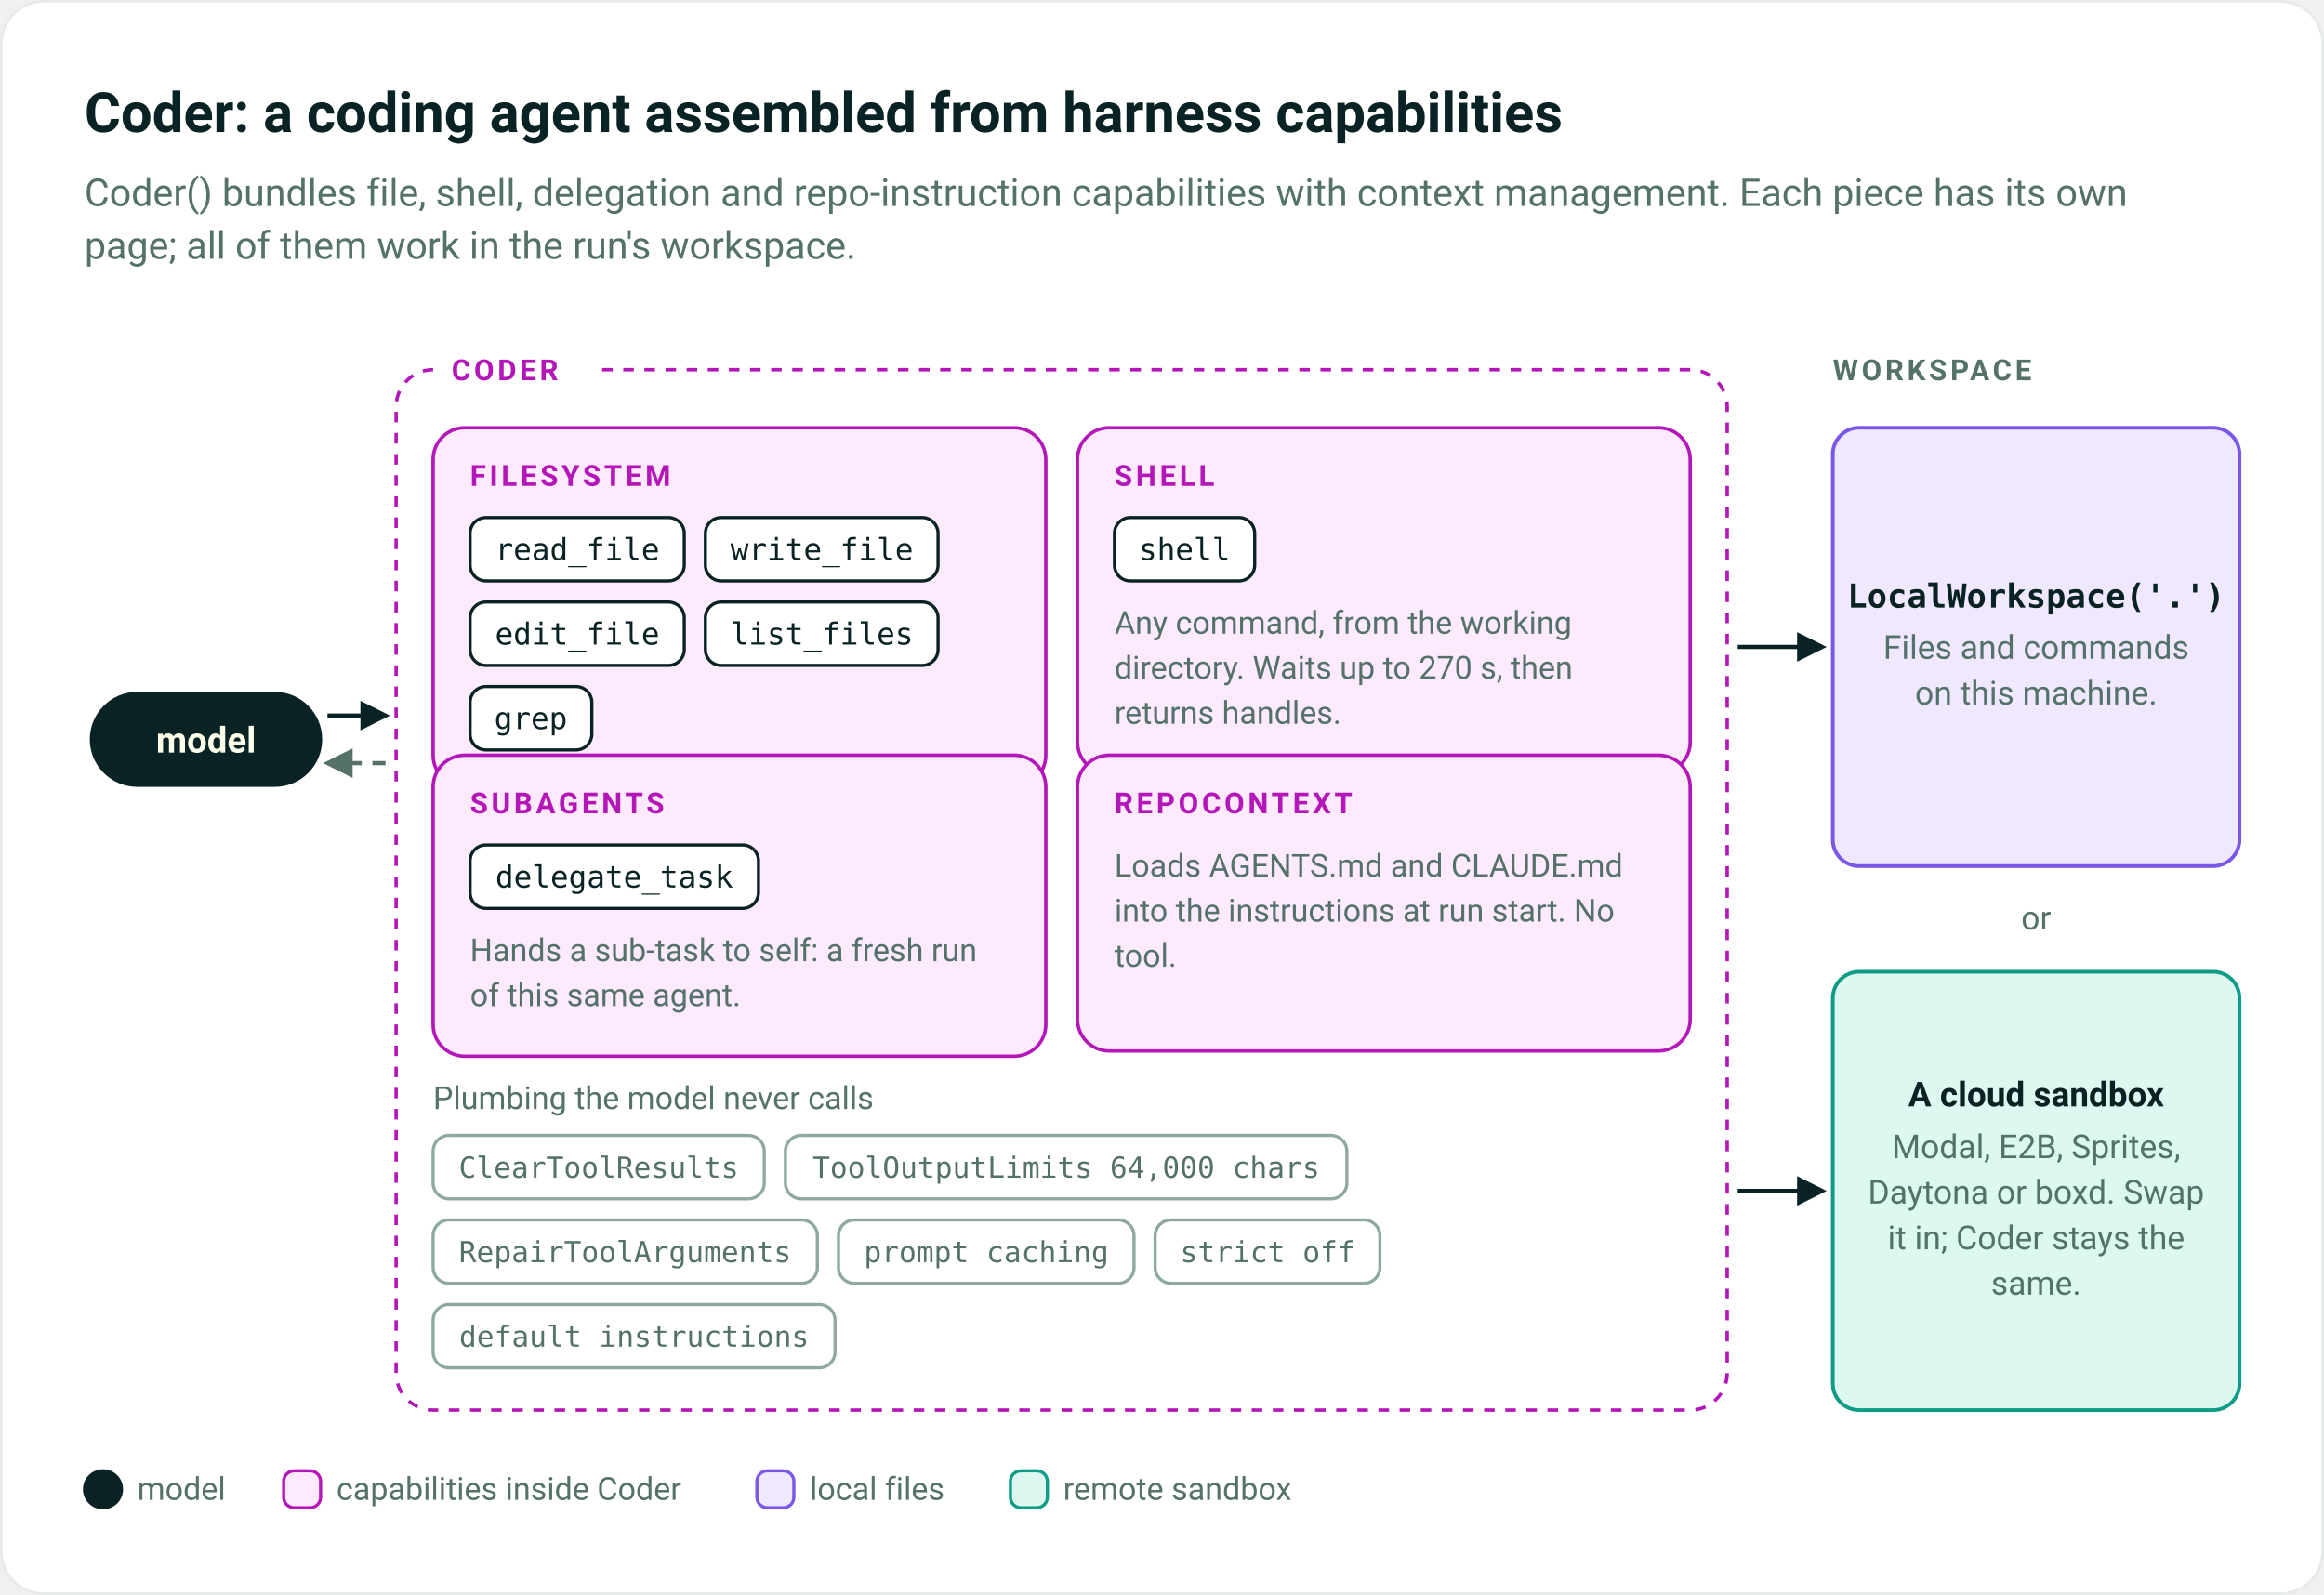
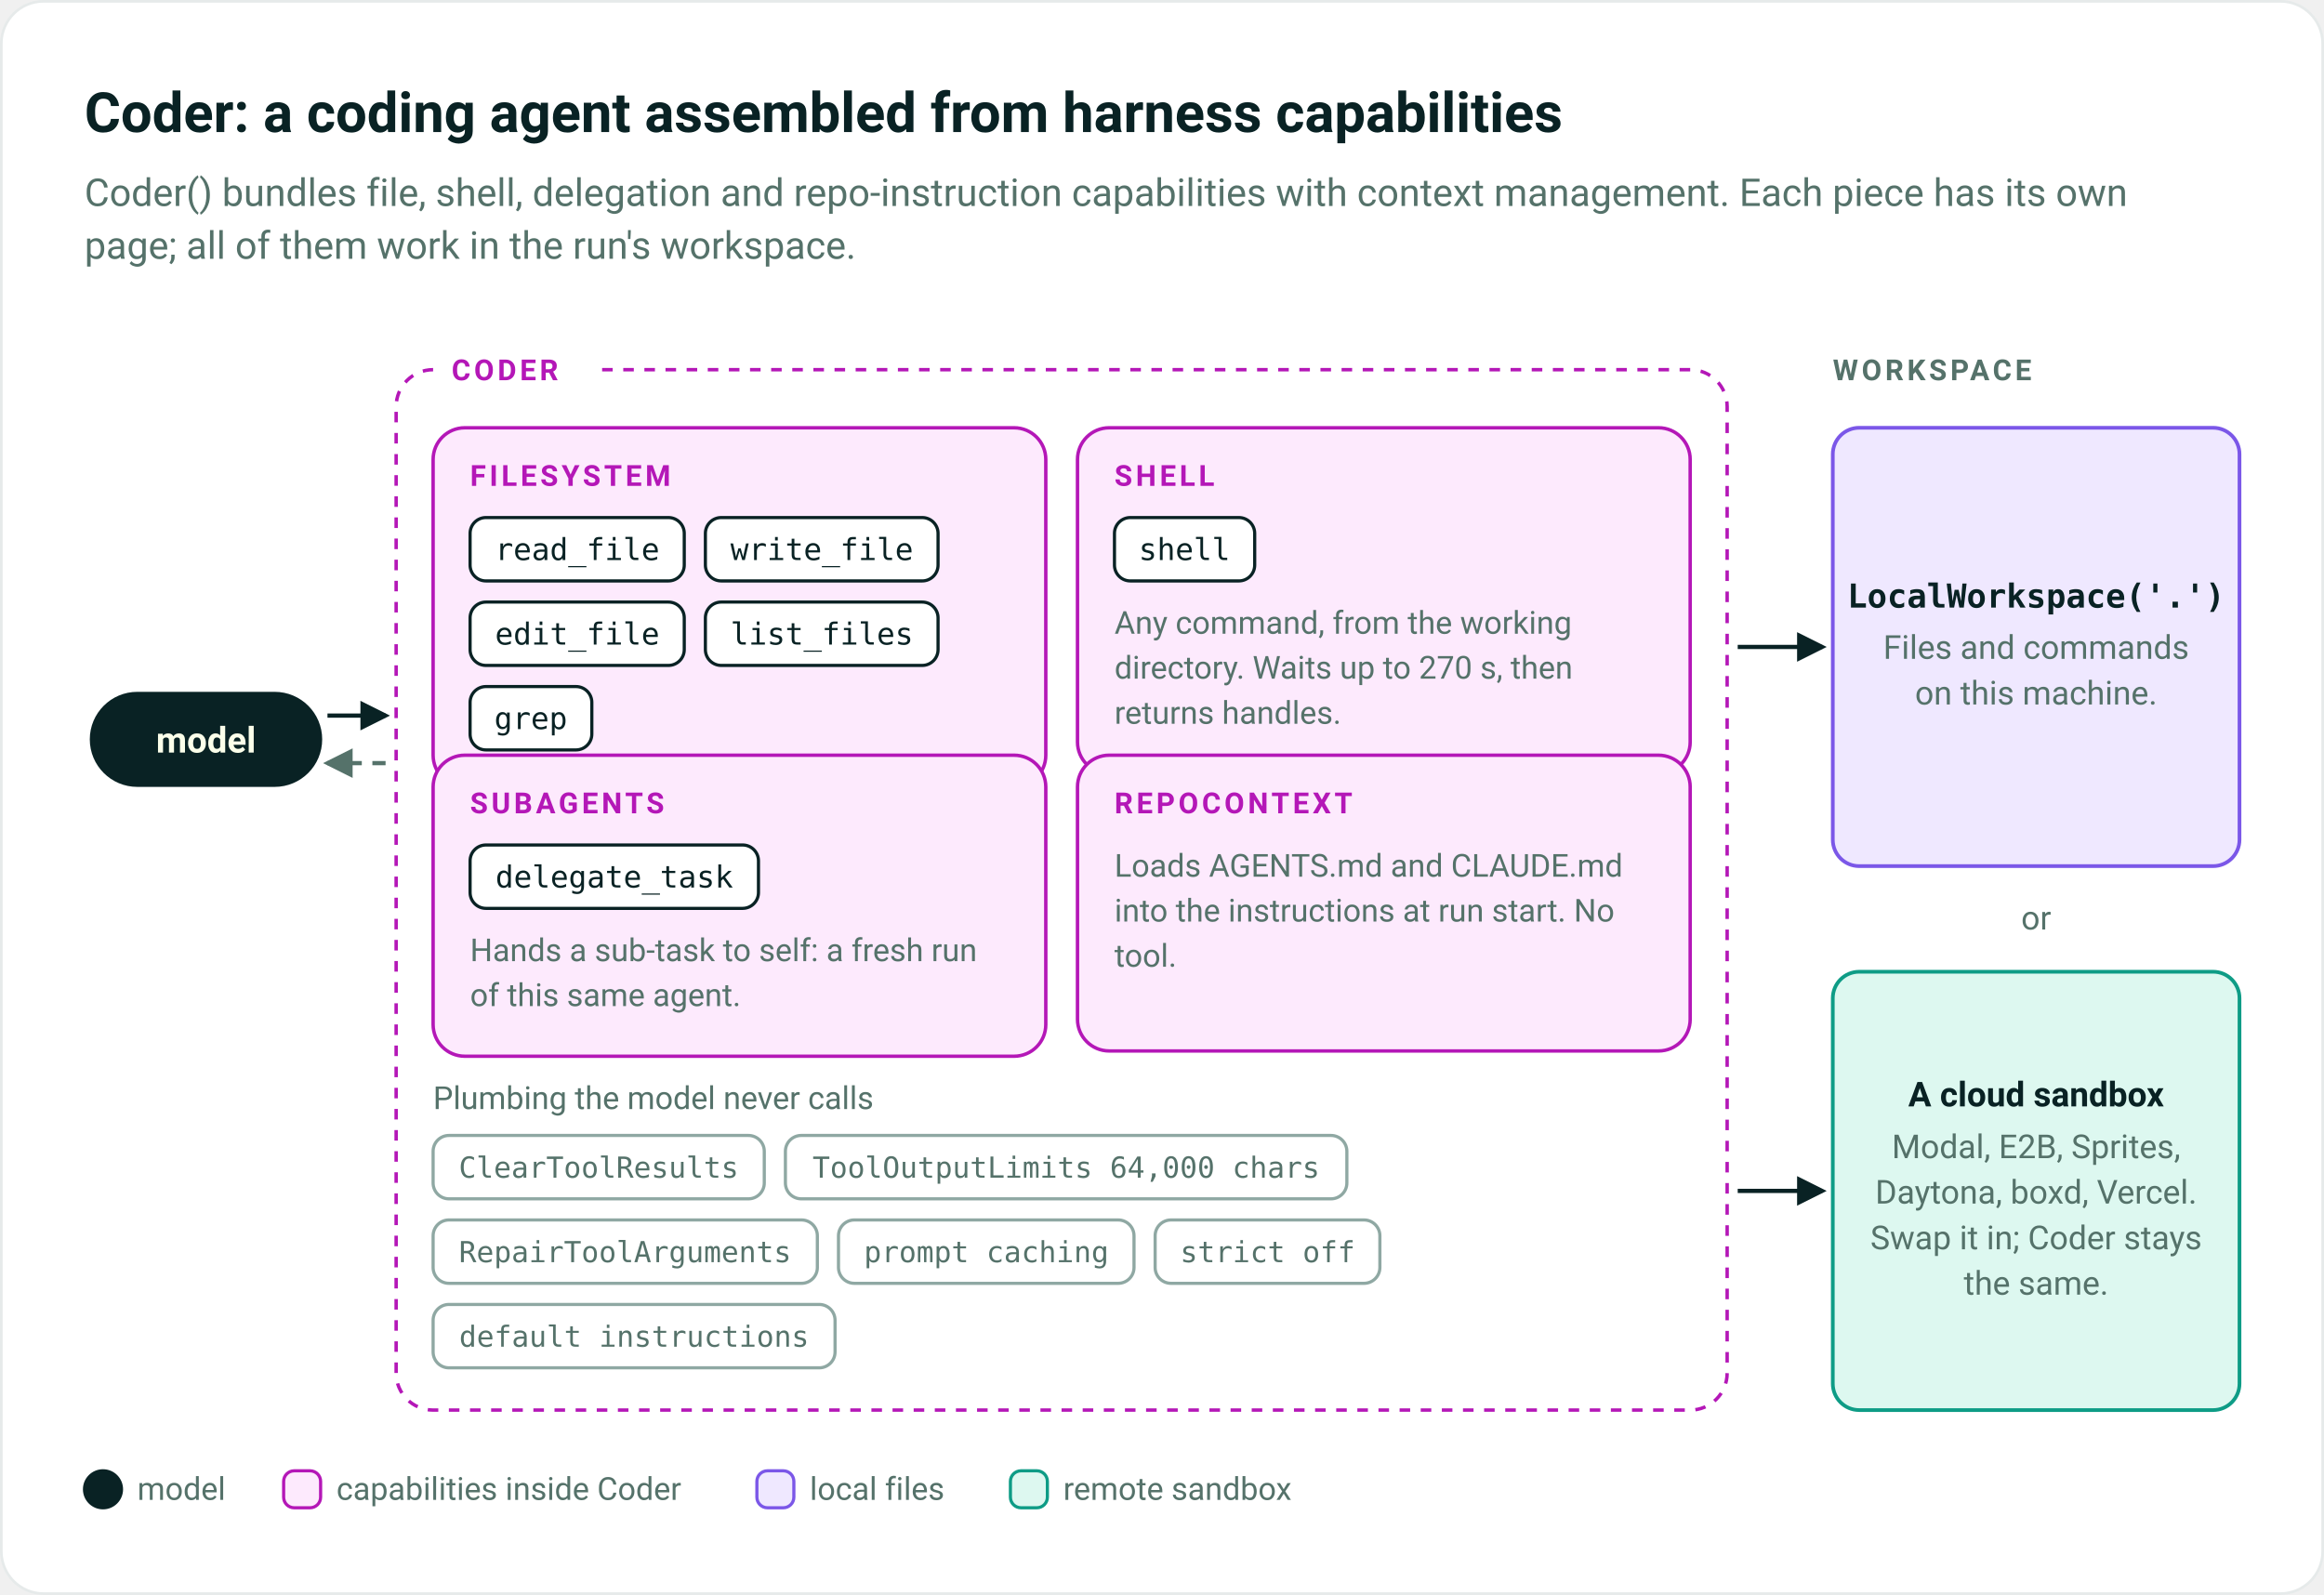
<svg xmlns="http://www.w3.org/2000/svg" width="880" height="604" viewBox="0 0 880 604" role="img" aria-labelledby="t d">
  <defs>
    <marker id="ai" viewBox="0 0 10 10" refX="8.5" refY="5" markerWidth="7" markerHeight="7" orient="auto-start-reverse">
      <path d="M0 0L10 5L0 10z" fill="#092224" />
    </marker>
    <marker id="am" viewBox="0 0 10 10" refX="8.5" refY="5" markerWidth="7" markerHeight="7" orient="auto-start-reverse">
      <path d="M0 0L10 5L0 10z" fill="#55726A" />
    </marker>
    <marker id="al" viewBox="0 0 10 10" refX="8.5" refY="5" markerWidth="7" markerHeight="7" orient="auto-start-reverse">
      <path d="M0 0L10 5L0 10z" fill="#B417B7" />
    </marker>
    <marker id="al2" viewBox="0 0 10 10" refX="8.5" refY="5" markerWidth="7" markerHeight="7" orient="auto-start-reverse">
      <path d="M0 0L10 5L0 10z" fill="#E520E9" />
    </marker>
    <marker id="ap" viewBox="0 0 10 10" refX="8.5" refY="5" markerWidth="7" markerHeight="7" orient="auto-start-reverse">
      <path d="M0 0L10 5L0 10z" fill="#7B57E8" />
    </marker>
    <marker id="aa" viewBox="0 0 10 10" refX="8.5" refY="5" markerWidth="7" markerHeight="7" orient="auto-start-reverse">
      <path d="M0 0L10 5L0 10z" fill="#0E9C86" />
    </marker>
    <marker id="ac" viewBox="0 0 10 10" refX="8.5" refY="5" markerWidth="7" markerHeight="7" orient="auto-start-reverse">
      <path d="M0 0L10 5L0 10z" fill="#E5533D" />
    </marker>
    <marker id="af" viewBox="0 0 10 10" refX="8.5" refY="5" markerWidth="7" markerHeight="7" orient="auto-start-reverse">
      <path d="M0 0L10 5L0 10z" fill="#8FA8A3" />
    </marker>
    <marker id="ao" viewBox="0 0 10 10" refX="8.5" refY="5" markerWidth="7" markerHeight="7" orient="auto-start-reverse">
      <path d="M0 0L10 5L0 10z" fill="#97998B" />
    </marker>
  </defs>
  <rect x="0.5" y="0.5" width="879" height="603" rx="16" fill="#FFFFFF" stroke="#E6EAEA" />
  <text x="32" y="50" font-size="21" fill="#092224" text-anchor="start" font-weight="700" font-family="ui-sans-serif, system-ui, -apple-system, 'Segoe UI', Roboto, Helvetica, Arial, sans-serif">Coder: a coding agent assembled from harness capabilities</text>
  <text x="32" y="78" font-size="14.5" fill="#55726A" text-anchor="start" font-weight="400" font-family="ui-sans-serif, system-ui, -apple-system, 'Segoe UI', Roboto, Helvetica, Arial, sans-serif">Coder() bundles file, shell, delegation and repo-instruction capabilities with context management. Each piece has its own</text>
  <text x="32" y="98" font-size="14.5" fill="#55726A" text-anchor="start" font-weight="400" font-family="ui-sans-serif, system-ui, -apple-system, 'Segoe UI', Roboto, Helvetica, Arial, sans-serif">page; all of them work in the run's workspace.</text>
  <rect x="164" y="162" width="232" height="136" rx="12" fill="#FDEAFD" stroke="#B417B7" stroke-width="1.3" />
  <text letter-spacing="1.3" x="178" y="184" font-size="11" fill="#B417B7" text-anchor="start" font-weight="700" font-family="ui-sans-serif, system-ui, -apple-system, 'Segoe UI', Roboto, Helvetica, Arial, sans-serif">FILESYSTEM</text>
  <rect x="178" y="196" width="81.1" height="24" rx="6" fill="#FFFFFF" stroke="#092224" stroke-width="1.2" />
  <text x="218.6" y="212.1" font-size="11.5" fill="#092224" text-anchor="middle" font-weight="500" font-family="ui-monospace, 'SF Mono', Menlo, Consolas, monospace">read_file</text>
  <rect x="267.1" y="196" width="88.1" height="24" rx="6" fill="#FFFFFF" stroke="#092224" stroke-width="1.2" />
  <text x="311.2" y="212.1" font-size="11.5" fill="#092224" text-anchor="middle" font-weight="500" font-family="ui-monospace, 'SF Mono', Menlo, Consolas, monospace">write_file</text>
  <rect x="178" y="228" width="81.1" height="24" rx="6" fill="#FFFFFF" stroke="#092224" stroke-width="1.2" />
  <text x="218.6" y="244.1" font-size="11.5" fill="#092224" text-anchor="middle" font-weight="500" font-family="ui-monospace, 'SF Mono', Menlo, Consolas, monospace">edit_file</text>
  <rect x="267.1" y="228" width="88.1" height="24" rx="6" fill="#FFFFFF" stroke="#092224" stroke-width="1.2" />
  <text x="311.2" y="244.1" font-size="11.5" fill="#092224" text-anchor="middle" font-weight="500" font-family="ui-monospace, 'SF Mono', Menlo, Consolas, monospace">list_files</text>
  <rect x="178" y="260" width="46.1" height="24" rx="6" fill="#FFFFFF" stroke="#092224" stroke-width="1.2" />
  <text x="201" y="276.1" font-size="11.5" fill="#092224" text-anchor="middle" font-weight="500" font-family="ui-monospace, 'SF Mono', Menlo, Consolas, monospace">grep</text>
  <rect x="408" y="162" width="232" height="131" rx="12" fill="#FDEAFD" stroke="#B417B7" stroke-width="1.3" />
  <text letter-spacing="1.3" x="422" y="184" font-size="11" fill="#B417B7" text-anchor="start" font-weight="700" font-family="ui-sans-serif, system-ui, -apple-system, 'Segoe UI', Roboto, Helvetica, Arial, sans-serif">SHELL</text>
  <rect x="422" y="196" width="53.1" height="24" rx="6" fill="#FFFFFF" stroke="#092224" stroke-width="1.2" />
  <text x="448.5" y="212.1" font-size="11.5" fill="#092224" text-anchor="middle" font-weight="500" font-family="ui-monospace, 'SF Mono', Menlo, Consolas, monospace">shell</text>
  <text x="422" y="240" font-size="12" fill="#55726A" text-anchor="start" font-weight="400" font-family="ui-sans-serif, system-ui, -apple-system, 'Segoe UI', Roboto, Helvetica, Arial, sans-serif">Any command, from the working</text>
  <text x="422" y="257" font-size="12" fill="#55726A" text-anchor="start" font-weight="400" font-family="ui-sans-serif, system-ui, -apple-system, 'Segoe UI', Roboto, Helvetica, Arial, sans-serif">directory. Waits up to 270 s, then</text>
  <text x="422" y="274.1" font-size="12" fill="#55726A" text-anchor="start" font-weight="400" font-family="ui-sans-serif, system-ui, -apple-system, 'Segoe UI', Roboto, Helvetica, Arial, sans-serif">returns handles.</text>
  <rect x="164" y="286" width="232" height="114" rx="12" fill="#FDEAFD" stroke="#B417B7" stroke-width="1.3" />
  <text letter-spacing="1.3" x="178" y="308" font-size="11" fill="#B417B7" text-anchor="start" font-weight="700" font-family="ui-sans-serif, system-ui, -apple-system, 'Segoe UI', Roboto, Helvetica, Arial, sans-serif">SUBAGENTS</text>
  <rect x="178" y="320" width="109.2" height="24" rx="6" fill="#FFFFFF" stroke="#092224" stroke-width="1.2" />
  <text x="232.6" y="336.1" font-size="11.5" fill="#092224" text-anchor="middle" font-weight="500" font-family="ui-monospace, 'SF Mono', Menlo, Consolas, monospace">delegate_task</text>
  <text x="178" y="364" font-size="12" fill="#55726A" text-anchor="start" font-weight="400" font-family="ui-sans-serif, system-ui, -apple-system, 'Segoe UI', Roboto, Helvetica, Arial, sans-serif">Hands a sub-task to self: a fresh run</text>
  <text x="178" y="381" font-size="12" fill="#55726A" text-anchor="start" font-weight="400" font-family="ui-sans-serif, system-ui, -apple-system, 'Segoe UI', Roboto, Helvetica, Arial, sans-serif">of this same agent.</text>
  <rect x="408" y="286" width="232" height="112" rx="12" fill="#FDEAFD" stroke="#B417B7" stroke-width="1.3" />
  <text letter-spacing="1.3" x="422" y="308" font-size="11" fill="#B417B7" text-anchor="start" font-weight="700" font-family="ui-sans-serif, system-ui, -apple-system, 'Segoe UI', Roboto, Helvetica, Arial, sans-serif">REPOCONTEXT</text>
  <text x="422" y="332" font-size="12" fill="#55726A" text-anchor="start" font-weight="400" font-family="ui-sans-serif, system-ui, -apple-system, 'Segoe UI', Roboto, Helvetica, Arial, sans-serif">Loads AGENTS.md and CLAUDE.md</text>
  <text x="422" y="349" font-size="12" fill="#55726A" text-anchor="start" font-weight="400" font-family="ui-sans-serif, system-ui, -apple-system, 'Segoe UI', Roboto, Helvetica, Arial, sans-serif">into the instructions at run start. No</text>
  <text x="422" y="366.1" font-size="12" fill="#55726A" text-anchor="start" font-weight="400" font-family="ui-sans-serif, system-ui, -apple-system, 'Segoe UI', Roboto, Helvetica, Arial, sans-serif">tool.</text>
  <text x="164" y="420" font-size="12" fill="#55726A" text-anchor="start" font-weight="400" font-family="ui-sans-serif, system-ui, -apple-system, 'Segoe UI', Roboto, Helvetica, Arial, sans-serif">Plumbing the model never calls</text>
  <rect x="164" y="430" width="125.4" height="24" rx="6" fill="#FFFFFF" stroke="#8FA8A3" stroke-width="1.2" />
  <text x="226.7" y="446" font-size="11" fill="#55726A" text-anchor="middle" font-weight="500" font-family="ui-monospace, 'SF Mono', Menlo, Consolas, monospace">ClearToolResults</text>
  <rect x="297.4" y="430" width="212.6" height="24" rx="6" fill="#FFFFFF" stroke="#8FA8A3" stroke-width="1.2" />
  <text x="403.7" y="446" font-size="11" fill="#55726A" text-anchor="middle" font-weight="500" font-family="ui-monospace, 'SF Mono', Menlo, Consolas, monospace">ToolOutputLimits 64,000 chars</text>
  <rect x="164" y="462" width="145.5" height="24" rx="6" fill="#FFFFFF" stroke="#8FA8A3" stroke-width="1.2" />
  <text x="236.7" y="478" font-size="11" fill="#55726A" text-anchor="middle" font-weight="500" font-family="ui-monospace, 'SF Mono', Menlo, Consolas, monospace">RepairToolArguments</text>
  <rect x="317.5" y="462" width="111.9" height="24" rx="6" fill="#FFFFFF" stroke="#8FA8A3" stroke-width="1.2" />
  <text x="373.5" y="478" font-size="11" fill="#55726A" text-anchor="middle" font-weight="500" font-family="ui-monospace, 'SF Mono', Menlo, Consolas, monospace">prompt caching</text>
  <rect x="437.4" y="462" width="85.1" height="24" rx="6" fill="#FFFFFF" stroke="#8FA8A3" stroke-width="1.2" />
  <text x="480" y="478" font-size="11" fill="#55726A" text-anchor="middle" font-weight="500" font-family="ui-monospace, 'SF Mono', Menlo, Consolas, monospace">strict off</text>
  <rect x="164" y="494" width="152.2" height="24" rx="6" fill="#FFFFFF" stroke="#8FA8A3" stroke-width="1.2" />
  <text x="240.1" y="510" font-size="11" fill="#55726A" text-anchor="middle" font-weight="500" font-family="ui-monospace, 'SF Mono', Menlo, Consolas, monospace">default instructions</text>
  <rect x="150" y="140" width="504" height="394" rx="14" fill="none" stroke="#B417B7" stroke-width="1.3" stroke-dasharray="4 4" />
  <rect x="164" y="132" width="61.5" height="16" rx="4" fill="#FFFFFF" />
  <text letter-spacing="1.3" x="171" y="144" font-size="11" fill="#B417B7" text-anchor="start" font-weight="700" font-family="ui-sans-serif, system-ui, -apple-system, 'Segoe UI', Roboto, Helvetica, Arial, sans-serif">CODER</text>
  <rect x="34" y="262" width="88" height="36" rx="18" fill="#092224" />
  <text x="78" y="285" font-size="13.5" fill="#FBFFEA" text-anchor="middle" font-weight="700" font-family="ui-sans-serif, system-ui, -apple-system, 'Segoe UI', Roboto, Helvetica, Arial, sans-serif">model</text>
  <line x1="124" y1="271" x2="146" y2="271" stroke="#092224" stroke-width="1.6" marker-end="url(#ai)" />
  <line x1="146" y1="289" x2="124" y2="289" stroke="#55726A" stroke-width="1.6" stroke-dasharray="5 4" marker-end="url(#am)" />
  <text letter-spacing="1.3" x="694" y="144" font-size="11" fill="#55726A" text-anchor="start" font-weight="700" font-family="ui-sans-serif, system-ui, -apple-system, 'Segoe UI', Roboto, Helvetica, Arial, sans-serif">WORKSPACE</text>
  <rect x="694" y="162" width="154" height="166" rx="10" fill="#EFE8FF" stroke="#7B57E8" stroke-width="1.4" />
  <text x="771" y="230.1" font-size="12.5" fill="#092224" text-anchor="middle" font-weight="600" font-family="ui-monospace, 'SF Mono', Menlo, Consolas, monospace">LocalWorkspace('.')</text>
  <text x="771" y="249.5" font-size="12.5" fill="#55726A" text-anchor="middle" font-weight="400" font-family="ui-sans-serif, system-ui, -apple-system, 'Segoe UI', Roboto, Helvetica, Arial, sans-serif">Files and commands</text>
  <text x="771" y="266.8" font-size="12.5" fill="#55726A" text-anchor="middle" font-weight="400" font-family="ui-sans-serif, system-ui, -apple-system, 'Segoe UI', Roboto, Helvetica, Arial, sans-serif">on this machine.</text>
  <text x="771" y="352" font-size="12.5" fill="#55726A" text-anchor="middle" font-weight="400" font-family="ui-sans-serif, system-ui, -apple-system, 'Segoe UI', Roboto, Helvetica, Arial, sans-serif">or</text>
  <rect x="694" y="368" width="154" height="166" rx="10" fill="#DDF8F0" stroke="#0E9C86" stroke-width="1.4" />
  <text x="771" y="419" font-size="13" fill="#092224" text-anchor="middle" font-weight="600" font-family="ui-sans-serif, system-ui, -apple-system, 'Segoe UI', Roboto, Helvetica, Arial, sans-serif">A cloud sandbox</text>
  <text x="771" y="438.6" font-size="12.5" fill="#55726A" text-anchor="middle" font-weight="400" font-family="ui-sans-serif, system-ui, -apple-system, 'Segoe UI', Roboto, Helvetica, Arial, sans-serif">Modal, E2B, Sprites,</text>
-   <text x="771" y="455.8" font-size="12.5" fill="#55726A" text-anchor="middle" font-weight="400" font-family="ui-sans-serif, system-ui, -apple-system, 'Segoe UI', Roboto, Helvetica, Arial, sans-serif">Daytona or boxd. Swap</text>
-   <text x="771" y="473.1" font-size="12.5" fill="#55726A" text-anchor="middle" font-weight="400" font-family="ui-sans-serif, system-ui, -apple-system, 'Segoe UI', Roboto, Helvetica, Arial, sans-serif">it in; Coder stays the</text>
-   <text x="771" y="490.3" font-size="12.5" fill="#55726A" text-anchor="middle" font-weight="400" font-family="ui-sans-serif, system-ui, -apple-system, 'Segoe UI', Roboto, Helvetica, Arial, sans-serif">same.</text>
+   <text x="771" y="455.8" font-size="12.5" fill="#55726A" text-anchor="middle" font-weight="400" font-family="ui-sans-serif, system-ui, -apple-system, 'Segoe UI', Roboto, Helvetica, Arial, sans-serif">Daytona, boxd, Vercel.</text>
+   <text x="771" y="473.1" font-size="12.5" fill="#55726A" text-anchor="middle" font-weight="400" font-family="ui-sans-serif, system-ui, -apple-system, 'Segoe UI', Roboto, Helvetica, Arial, sans-serif">Swap it in; Coder stays</text>
+   <text x="771" y="490.3" font-size="12.5" fill="#55726A" text-anchor="middle" font-weight="400" font-family="ui-sans-serif, system-ui, -apple-system, 'Segoe UI', Roboto, Helvetica, Arial, sans-serif">the same.</text>
  <line x1="658" y1="245" x2="690" y2="245" stroke="#092224" stroke-width="1.6" marker-end="url(#ai)" />
  <line x1="658" y1="451" x2="690" y2="451" stroke="#092224" stroke-width="1.6" marker-end="url(#ai)" />
  <rect x="32" y="557" width="14" height="14" rx="7" fill="#092224" stroke="#092224" stroke-width="1.2" />
  <text x="52" y="568" font-size="12" fill="#55726A" text-anchor="start" font-weight="400" font-family="ui-sans-serif, system-ui, -apple-system, 'Segoe UI', Roboto, Helvetica, Arial, sans-serif">model</text>
  <rect x="107.4" y="557" width="14" height="14" rx="4" fill="#FDEAFD" stroke="#B417B7" stroke-width="1.2" />
  <text x="127.4" y="568" font-size="12" fill="#55726A" text-anchor="start" font-weight="400" font-family="ui-sans-serif, system-ui, -apple-system, 'Segoe UI', Roboto, Helvetica, Arial, sans-serif">capabilities inside Coder</text>
  <rect x="286.6" y="557" width="14" height="14" rx="4" fill="#EFE8FF" stroke="#7B57E8" stroke-width="1.2" />
  <text x="306.6" y="568" font-size="12" fill="#55726A" text-anchor="start" font-weight="400" font-family="ui-sans-serif, system-ui, -apple-system, 'Segoe UI', Roboto, Helvetica, Arial, sans-serif">local files</text>
  <rect x="382.6" y="557" width="14" height="14" rx="4" fill="#DDF8F0" stroke="#0E9C86" stroke-width="1.2" />
  <text x="402.6" y="568" font-size="12" fill="#55726A" text-anchor="start" font-weight="400" font-family="ui-sans-serif, system-ui, -apple-system, 'Segoe UI', Roboto, Helvetica, Arial, sans-serif">remote sandbox</text>
</svg>
